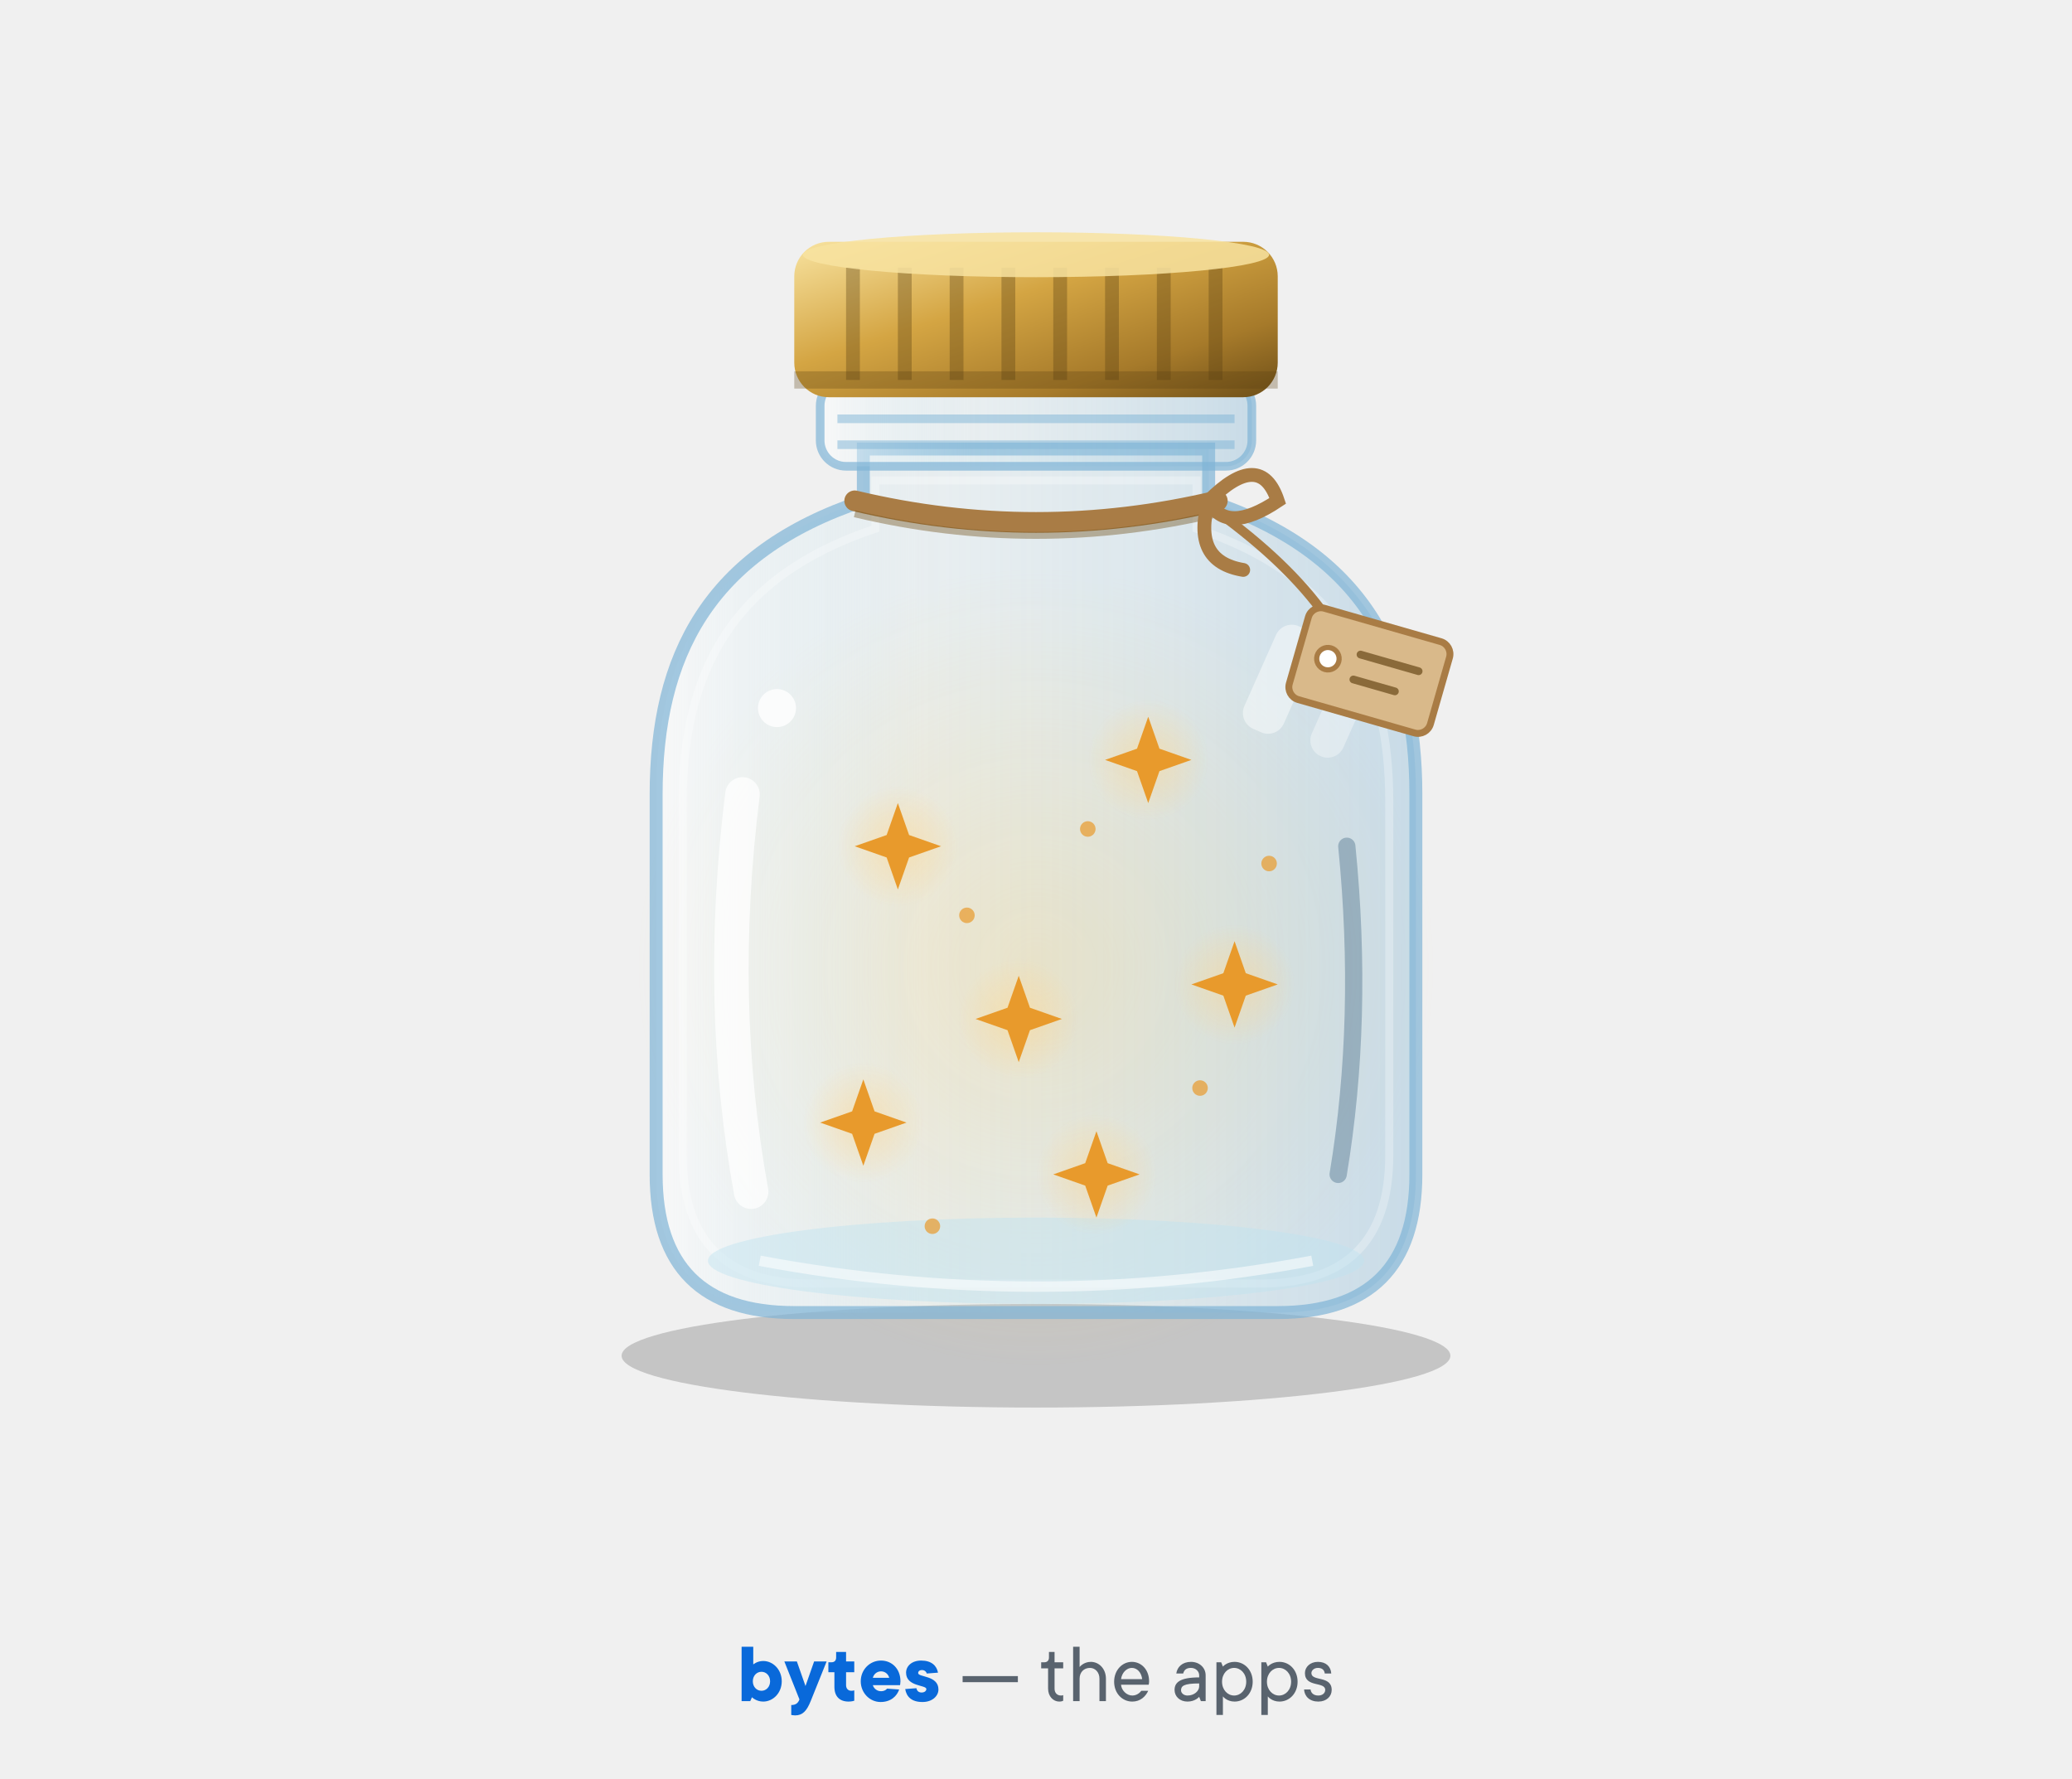
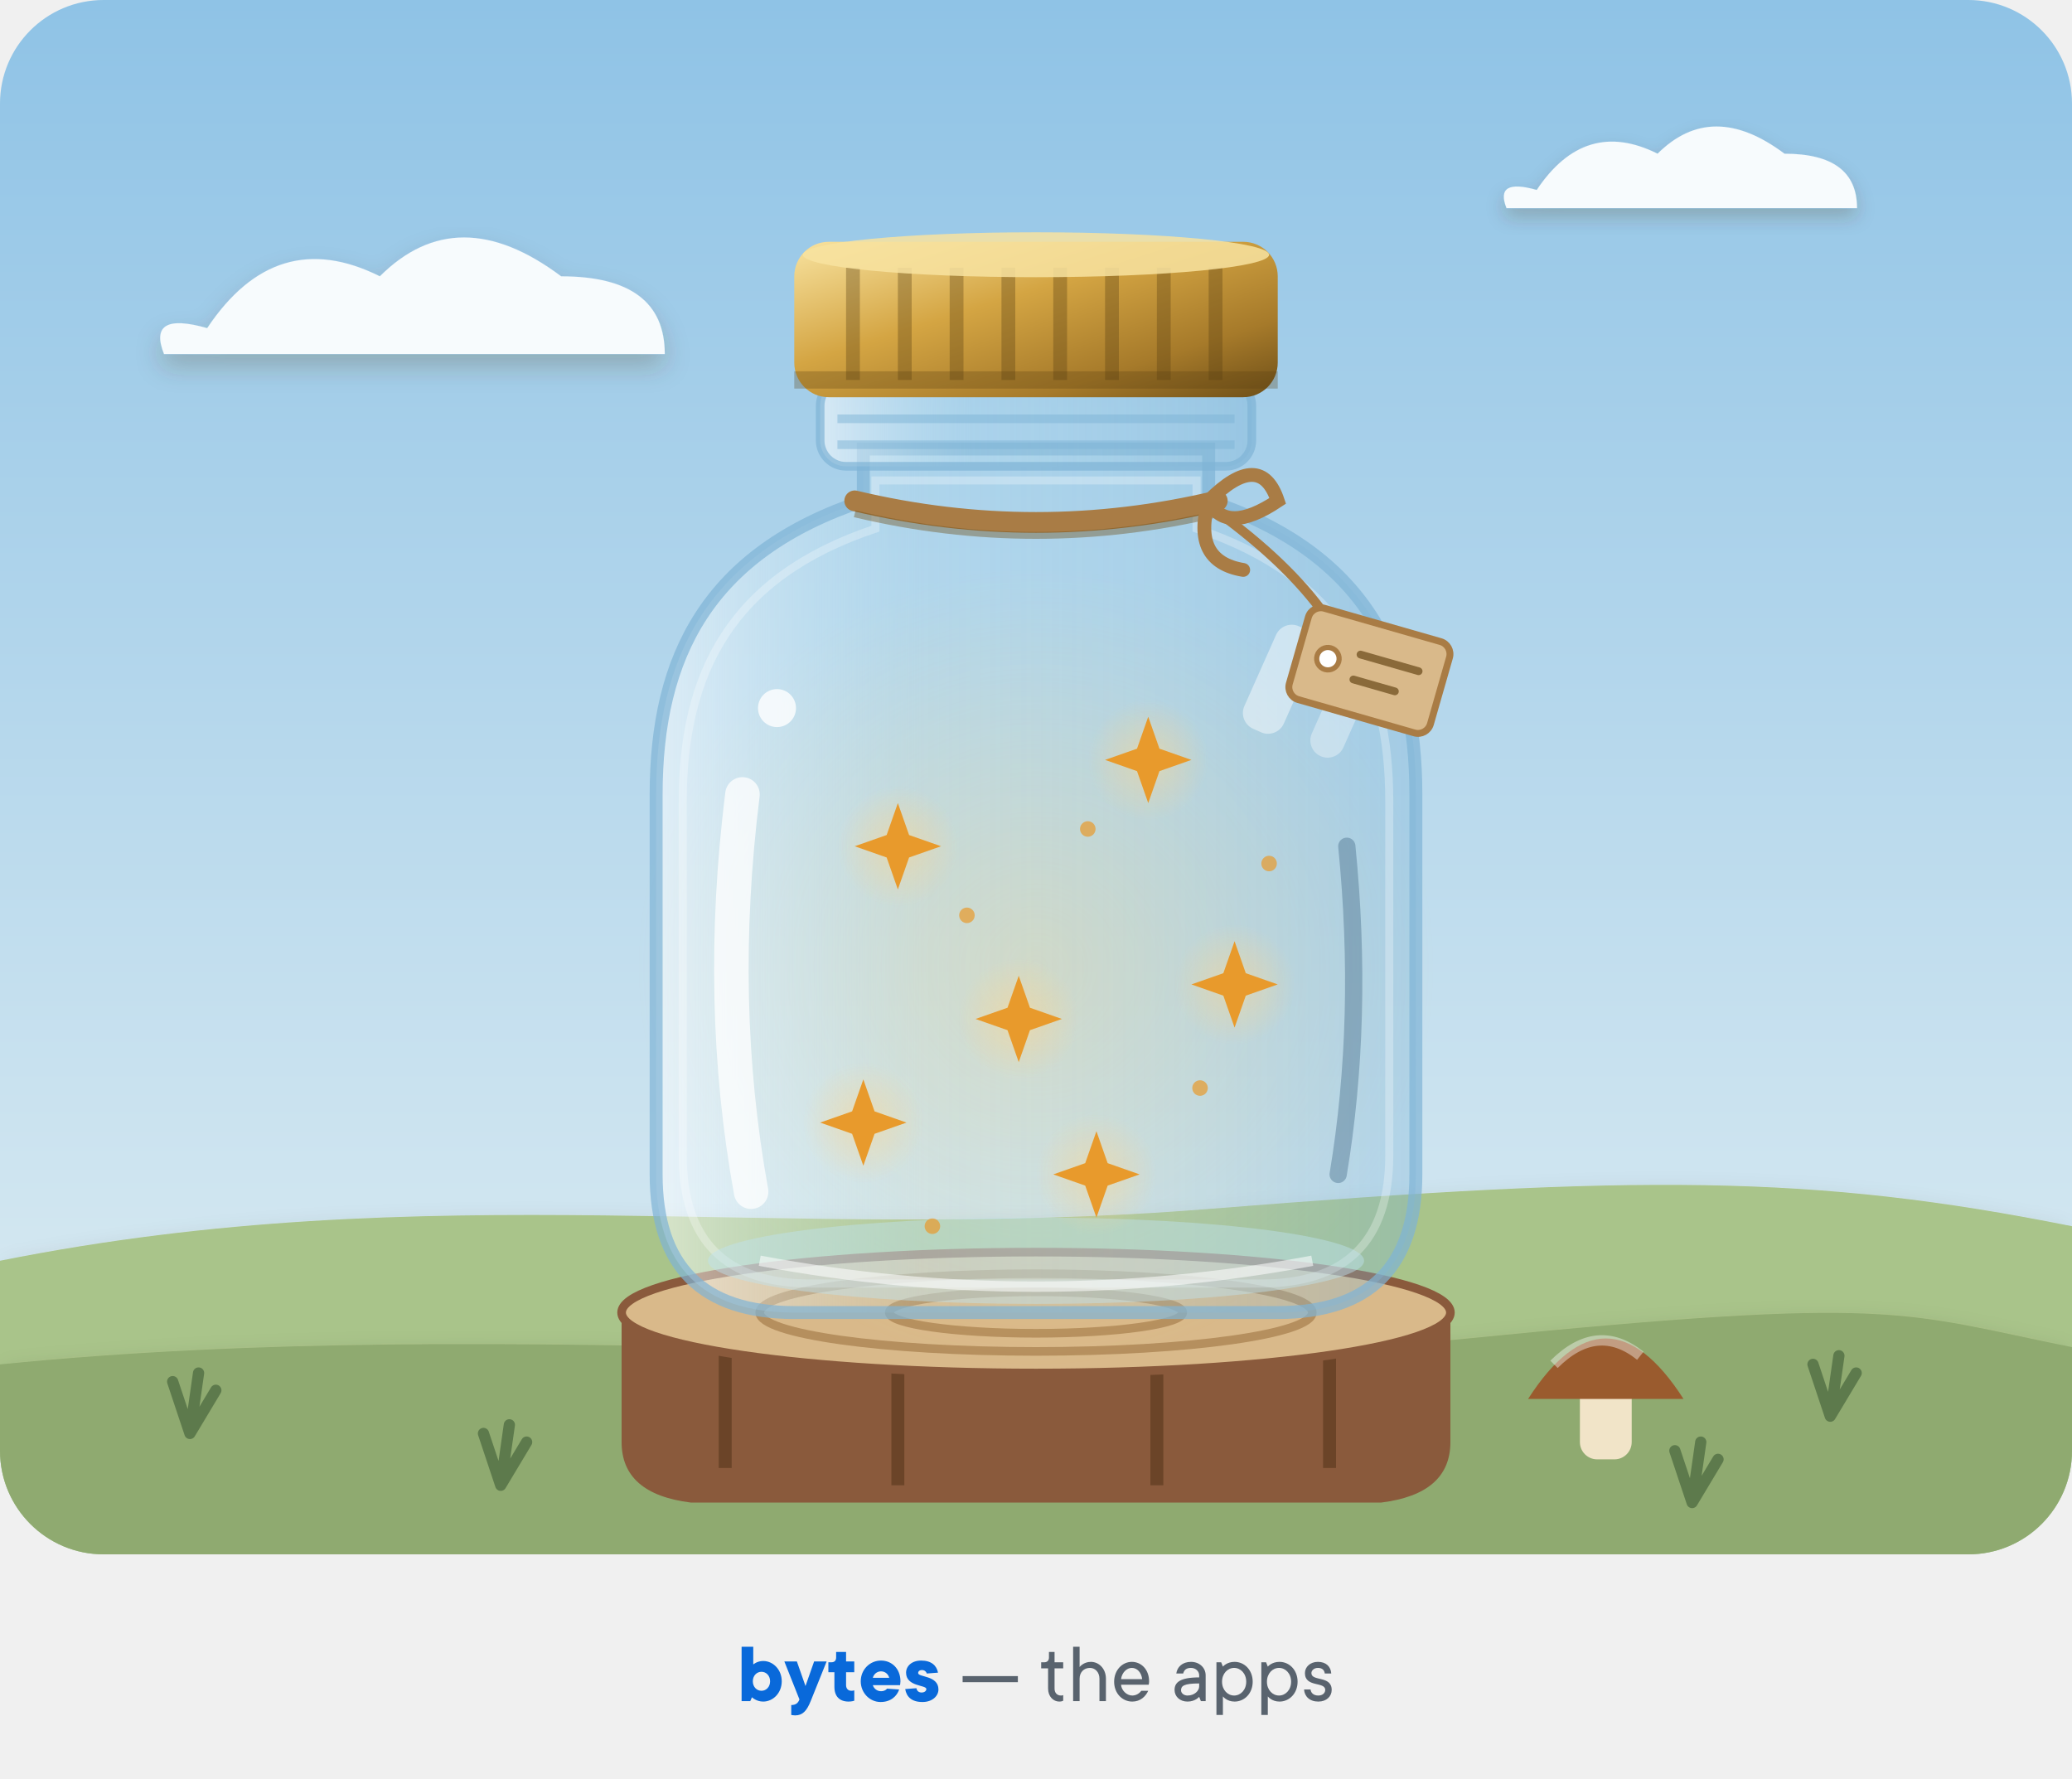
<svg xmlns="http://www.w3.org/2000/svg" viewBox="0 0 240 206" width="240" height="206" role="img" aria-label="bytes — the apps: bytes: a glass jar with a brass lid, fireflies glowing inside">
  <defs>
    <linearGradient id="bytes-light-brass" x1="0" y1="0" x2="1" y2="1">
      <stop offset="0" stop-color="#f8e3a0" />
      <stop offset=".4" stop-color="#d4a543" />
      <stop offset=".75" stop-color="#a67a2a" />
      <stop offset="1" stop-color="#6e4f18" />
    </linearGradient>
    <linearGradient id="bytes-light-brassv" x1="0" y1="0" x2="0" y2="1">
      <stop offset="0" stop-color="#f8e3a0" />
      <stop offset=".5" stop-color="#c9973a" />
      <stop offset="1" stop-color="#7a5a1e" />
    </linearGradient>
    <linearGradient id="bytes-light-steel" x1="0" y1="0" x2="1" y2="1">
      <stop offset="0" stop-color="#f4f6f8" />
      <stop offset=".6" stop-color="#b9c3cc" />
      <stop offset="1" stop-color="#7e8a96" />
    </linearGradient>
    <radialGradient id="bytes-light-dish" cx=".38" cy=".3" r=".8">
      <stop offset="0" stop-color="#ffffff" />
      <stop offset=".55" stop-color="#cfd7de" />
      <stop offset="1" stop-color="#8b97a3" />
    </radialGradient>
    <linearGradient id="bytes-light-glass" x1="0" y1="0" x2="1" y2="0">
      <stop offset="0" stop-color="#ffffff" stop-opacity="0.55" />
      <stop offset=".35" stop-color="#bfe3f0" stop-opacity="0.16" />
      <stop offset="1" stop-color="#7fb4d6" stop-opacity="0.35" />
    </linearGradient>
    <radialGradient id="bytes-light-warm" cx=".5" cy=".5" r=".5">
      <stop offset="0" stop-color="#ffcf6a" stop-opacity="0.35" />
      <stop offset="1" stop-color="#ffcf6a" stop-opacity="0" />
    </radialGradient>
    <radialGradient id="bytes-light-fly" cx=".5" cy=".5" r=".5">
      <stop offset="0" stop-color="#ffe7a3" stop-opacity=".95" />
      <stop offset=".35" stop-color="#ffd58a" stop-opacity=".45" />
      <stop offset="1" stop-color="#ffd58a" stop-opacity="0" />
    </radialGradient>
    <radialGradient id="bytes-light-flame" cx=".5" cy=".7" r=".6">
      <stop offset="0" stop-color="#fffbe6" />
      <stop offset=".4" stop-color="#ffd24a" />
      <stop offset="1" stop-color="#ff7a1a" />
    </radialGradient>
    <radialGradient id="bytes-light-magic" cx=".5" cy=".5" r=".5">
      <stop offset="0" stop-color="#8f78d6" stop-opacity="0.35" />
      <stop offset="1" stop-color="#cbb8ff" stop-opacity="0" />
    </radialGradient>
  </defs>
+   <defs>
+     <linearGradient id="bytes-light-sky" x1="0" y1="0" x2="0" y2="1">
+       <stop offset="0" stop-color="#8fc3e6" />
+       <stop offset="1" stop-color="#e2eff3" />
+     </linearGradient>
+     <clipPath id="bytes-light-clip">
+       <rect width="240" height="180" rx="12" />
+     </clipPath>
+     <filter id="bytes-light-paper" x="-10%" y="-20%" width="120%" height="160%">
+       <feDropShadow dx="0" dy="1.5" stdDeviation="1.5" flood-color="#4a321a" flood-opacity=".22" />
+     </filter>
+   </defs>
+   <rect width="240" height="180" rx="12" fill="url(#bytes-light-sky)" />
+   <g clip-path="url(#bytes-light-clip)">
+     <path fill="#f7fbfd" filter="url(#bytes-light-paper)" d="M24 38q8-12 20-6q9-9 21 0q12 0 12 9h-58q-2-5 5-3z" />
+     <path fill="#f7fbfd" filter="url(#bytes-light-paper)" transform="translate(178 22) scale(.7)" d="M0 0q8-12 20-6q9-9 21 0q12 0 12 9h-58q-2-5 5-3z" />
+     <path fill="#a9c48a" filter="url(#bytes-light-paper)" d="M0 146C50 136 90 144 140 140S210 136 240 142V180H0Z" />
+     <path fill="#8faa70" filter="url(#bytes-light-paper)" d="M0 158C60 152 120 160 170 155S220 152 240 156V180H0Z" />
+     <path d="M22 166l-2-6M22 166l1-7M22 166l3-5" stroke="#5d7a4c" stroke-width="1.3" stroke-linecap="round" />
+     <path d="M212 164l-2-6M212 164l1-7M212 164l3-5" stroke="#5d7a4c" stroke-width="1.3" stroke-linecap="round" />
+     <path d="M58 172l-2-6M58 172l1-7M58 172l3-5" stroke="#5d7a4c" stroke-width="1.3" stroke-linecap="round" />
+     <path d="M196 174l-2-6M196 174l1-7M196 174l3-5" stroke="#5d7a4c" stroke-width="1.3" stroke-linecap="round" />
+   </g>
  <ellipse cx="120" cy="157" rx="48" ry="6" fill="#000" opacity=".18" />
+   <path d="M72 152h96v15q0 6-8 7H80q-8-1-8-7z" fill="#8a5a3c" />
+   <path d="M84 156v14M104 156v16M134 156v16M154 156v14" stroke="#6b4428" stroke-width="1.5" />
+   <ellipse cx="120" cy="152" rx="48" ry="7" fill="#d9b98a" stroke="#8a5a3c" />
+   <ellipse cx="120" cy="152" rx="32" ry="4.5" fill="none" stroke="#b58f5e" />
+   <ellipse cx="120" cy="152" rx="17" ry="2.4" fill="none" stroke="#b58f5e" />
+   <rect x="183" y="160" width="6" height="9" rx="2" fill="#f1e4c8" />
+   <path d="M177 162q9-14 18 0z" fill="#9a5b2e" />
+   <path d="M180 158q5-5 10-1" stroke="#fff" stroke-opacity=".4" stroke-width="1.2" fill="none" />
  <circle cx="120" cy="112" r="46" fill="url(#bytes-light-warm)" />
  <path d="M100 52h40v6c18 6 24 18 24 34v44q0 16-16 16h-56q-16 0-16-16V92c0-16 6-28 24-34z" fill="url(#bytes-light-glass)" stroke="#7fb4d6" stroke-opacity=".7" stroke-width="1.5" />
  <path d="M100 52h40v6c18 6 24 18 24 34v44q0 16-16 16h-56q-16 0-16-16V92c0-16 6-28 24-34z" transform="translate(120 104) scale(.93) translate(-120 -104)" fill="none" stroke="#fff" stroke-opacity=".28" />
  <ellipse cx="120" cy="146" rx="38" ry="5" fill="#bfe3f0" opacity="0.45" />
  <path d="M88 146q32 6 64 0" stroke="#fff" stroke-opacity=".55" stroke-width="1.2" fill="none" />
  <circle cx="104" cy="98" r="7" fill="url(#bytes-light-fly)" opacity=".7" />
  <path transform="translate(104 98)" d="M0-5L1.3-1.3 5 0 1.3 1.3 0 5-1.3 1.3-5 0-1.3-1.3z" fill="#e89a2c" />
  <circle cx="133" cy="88" r="7" fill="url(#bytes-light-fly)" opacity=".7" />
  <path transform="translate(133 88)" d="M0-5L1.3-1.3 5 0 1.3 1.3 0 5-1.3 1.3-5 0-1.3-1.3z" fill="#e89a2c" />
  <circle cx="118" cy="118" r="7" fill="url(#bytes-light-fly)" opacity=".7" />
  <path transform="translate(118 118)" d="M0-5L1.3-1.3 5 0 1.3 1.3 0 5-1.3 1.3-5 0-1.3-1.3z" fill="#e89a2c" />
  <circle cx="143" cy="114" r="7" fill="url(#bytes-light-fly)" opacity=".7" />
  <path transform="translate(143 114)" d="M0-5L1.3-1.3 5 0 1.3 1.3 0 5-1.3 1.3-5 0-1.3-1.3z" fill="#e89a2c" />
  <circle cx="100" cy="130" r="7" fill="url(#bytes-light-fly)" opacity=".7" />
  <path transform="translate(100 130)" d="M0-5L1.3-1.3 5 0 1.3 1.3 0 5-1.3 1.3-5 0-1.3-1.3z" fill="#e89a2c" />
  <circle cx="127" cy="136" r="7" fill="url(#bytes-light-fly)" opacity=".7" />
  <path transform="translate(127 136)" d="M0-5L1.3-1.3 5 0 1.3 1.3 0 5-1.3 1.3-5 0-1.3-1.3z" fill="#e89a2c" />
  <circle cx="112" cy="106" r=".9" fill="#e89a2c" opacity=".7" />
  <circle cx="139" cy="126" r=".9" fill="#e89a2c" opacity=".7" />
  <circle cx="108" cy="142" r=".9" fill="#e89a2c" opacity=".7" />
  <circle cx="126" cy="96" r=".9" fill="#e89a2c" opacity=".7" />
  <circle cx="147" cy="100" r=".9" fill="#e89a2c" opacity=".7" />
  <path d="M86 92q-3 24 1 46" stroke="#fff" stroke-opacity=".75" stroke-width="4" stroke-linecap="round" fill="none" />
  <circle cx="90" cy="82" r="2.2" fill="#fff" opacity=".8" />
  <rect x="146" y="72" width="5" height="13" rx="2" fill="#fff" opacity=".45" transform="rotate(24 148 78)" />
  <rect x="153" y="79" width="4" height="9" rx="2" fill="#fff" opacity=".35" transform="rotate(24 155 83)" />
  <path d="M156 98q2 20-1 38" stroke="#335a78" stroke-opacity=".35" stroke-width="2" stroke-linecap="round" fill="none" />
  <rect x="95" y="44" width="50" height="10" rx="3" fill="url(#bytes-light-glass)" stroke="#7fb4d6" stroke-opacity=".7" />
  <path d="M97 48.5h46M97 51.5h46" stroke="#7fb4d6" stroke-opacity=".5" />
  <path d="M99 58q21 5 42 0" stroke="#a97c45" stroke-width="2.4" fill="none" stroke-linecap="round" />
  <path d="M99 59.5q21 5 42 0" stroke="#6e4f18" stroke-opacity=".4" stroke-width=".8" fill="none" />
  <path d="M140 58q6-6 8 0q-6 4-8 0zM140 58q-2 7 4 8" stroke="#a97c45" stroke-width="1.6" fill="none" stroke-linecap="round" />
  <path d="M142 60q8 6 12 12" stroke="#a97c45" stroke-width="1.1" fill="none" />
  <g transform="rotate(16 158 78)">
    <rect x="150" y="72" width="17" height="11" rx="1.5" fill="#d9b98a" stroke="#a97c45" stroke-width=".8" />
    <circle cx="153.5" cy="77.5" r="1.3" fill="#ffffff" stroke="#a97c45" stroke-width=".6" />
    <path d="M157 76h7M157 79h5" stroke="#8a6a3a" stroke-width=".9" stroke-linecap="round" />
  </g>
  <rect x="92" y="28" width="56" height="18" rx="4" fill="url(#bytes-light-brass)" />
  <rect x="98" y="31" width="1.6" height="13" fill="#5a3f12" opacity=".35" />
  <rect x="104" y="31" width="1.6" height="13" fill="#5a3f12" opacity=".35" />
  <rect x="110" y="31" width="1.6" height="13" fill="#5a3f12" opacity=".35" />
  <rect x="116" y="31" width="1.6" height="13" fill="#5a3f12" opacity=".35" />
  <rect x="122" y="31" width="1.6" height="13" fill="#5a3f12" opacity=".35" />
  <rect x="128" y="31" width="1.6" height="13" fill="#5a3f12" opacity=".35" />
  <rect x="134" y="31" width="1.6" height="13" fill="#5a3f12" opacity=".35" />
  <rect x="140" y="31" width="1.6" height="13" fill="#5a3f12" opacity=".35" />
  <ellipse cx="120" cy="29.5" rx="27" ry="2.6" fill="#f8e3a0" opacity=".85" />
  <rect x="92" y="43" width="56" height="2" fill="#5a3f12" opacity=".3" />
  <path fill="#0969da" d="M88.4 197.05C89.55 197.05 90.55 196.05 90.55 194.7C90.55 193.35 89.55 192.35 88.4 192.35C87.7 192.35 87.25 192.75 87.25 192.75V190.7H85.9V197.0H86.9L87.1 196.55C87.1 196.55 87.6 197.05 88.4 197.05ZM89.2 194.7C89.2 195.35 88.75 195.8 88.2 195.8C87.65 195.8 87.2 195.35 87.2 194.7C87.2 194.05 87.65 193.6 88.2 193.6C88.75 193.6 89.2 194.05 89.2 194.7ZM92.6 196.8C92.45 197.2 92.2 197.45 91.65 197.45V198.6C91.65 198.6 91.9 198.65 92.1 198.65C92.95 198.65 93.44 198.15 93.9 197.0L95.75 192.4H94.3L93.3 195.25L92.3 192.4H90.85ZM96.65 195.35C96.65 196.45 97.25 197.05 98.3 197.05C98.68 197.05 98.95 196.95 98.95 196.95V195.75C98.95 195.75 98.8 195.8 98.6 195.8C98.25 195.8 98 195.55 98 195.15V193.65H98.95V192.4H98V191.3H96.85V191.95C96.85 192.3 96.65 192.5 96.3 192.5H95.95V193.65H96.65ZM102.75 195.55C102.75 195.55 102.55 195.85 102.05 195.85C101.55 195.85 101.2 195.5 101.1 195.15H104.25C104.25 195.15 104.3 194.9 104.3 194.7C104.3 193.25 103.3 192.3 102.05 192.3C100.75 192.3 99.7 193.35 99.7 194.7C99.7 196.05 100.75 197.1 102 197.1C103.2 197.1 103.9 196.4 104.15 195.65ZM102.05 193.55C102.55 193.55 102.9 193.9 103 194.3H101.1C101.2 193.9 101.55 193.55 102.05 193.55ZM104.85 195.6C105 196.5 105.6 197.1 106.85 197.1C108 197.1 108.7 196.4 108.7 195.65C108.7 194.0 106.35 194.25 106.35 193.75C106.35 193.55 106.5 193.4 106.8 193.4C107.1 193.4 107.3 193.6 107.35 193.8L108.65 193.7C108.5 192.9 107.9 192.3 106.7 192.3C105.6 192.3 104.95 192.95 104.95 193.7C104.95 195.35 107.3 195.1 107.3 195.6C107.3 195.8 107.1 196.0 106.75 196.0C106.4 196.0 106.2 195.8 106.15 195.5Z" />
  <path fill="#59636e" d="M117.9 194.1H111.5V194.8H117.9ZM121.5 191.95C121.5 192.3 121.3 192.5 120.95 192.5H120.6V193.2H121.4V195.55C121.4 196.45 122.0 197.05 122.7 197.05C123.0 197.05 123.15 196.95 123.15 196.95V196.3C123.15 196.3 123.05 196.35 122.9 196.35C122.45 196.35 122.15 196.05 122.15 195.55V193.2H123.15V192.5H122.15V191.3H121.5ZM126.35 192.45C125.5 192.45 125.05 193.05 125.05 193.05V190.7H124.3V197.0H125.05V194.4C125.05 193.65 125.55 193.15 126.25 193.15C126.85 193.15 127.35 193.65 127.35 194.4V197.0H128.1V194.4C128.1 193.25 127.3 192.45 126.35 192.45ZM132.2 195.8C132.05 196.0 131.7 196.35 131.15 196.35C130.5 196.35 129.9 195.75 129.85 195.1H133.05C133.05 195.1 133.1 194.95 133.1 194.7C133.1 193.35 132.2 192.45 131.1 192.45C130 192.45 129.05 193.4 129.05 194.75C129.05 196.1 130 197.05 131.15 197.05C132.1 197.05 132.7 196.45 133 195.8ZM131.1 193.15C131.7 193.15 132.2 193.65 132.3 194.45H129.85C129.95 193.7 130.5 193.15 131.1 193.15ZM137.95 192.45C136.95 192.45 136.35 193.05 136.25 193.8H137.05C137.15 193.4 137.4 193.15 137.95 193.15C138.5 193.15 138.9 193.55 138.9 194.0V194.25C136.65 194.25 136.05 194.85 136.05 195.7C136.05 196.45 136.65 197.05 137.55 197.05C138.45 197.05 138.9 196.5 138.9 196.5L139.1 197.0H139.65V194.0C139.65 193.15 138.95 192.45 137.95 192.45ZM137.55 196.35C137.1 196.35 136.8 196.05 136.8 195.75C136.8 195.25 137.1 194.95 138.9 194.95V195.3C138.9 195.8 138.35 196.35 137.55 196.35ZM141.55 194.75C141.55 193.8 142.2 193.15 142.95 193.15C143.7 193.15 144.35 193.8 144.35 194.75C144.35 195.7 143.7 196.35 142.95 196.35C142.2 196.35 141.55 195.7 141.55 194.75ZM141.45 192.5H140.9V198.6H141.65V196.45C141.65 196.45 142.1 197.05 143 197.05C144.15 197.05 145.1 196.1 145.1 194.75C145.1 193.4 144.15 192.45 143 192.45C142.1 192.45 141.65 193.0 141.65 193.0ZM146.75 194.75C146.75 193.8 147.4 193.15 148.15 193.15C148.9 193.15 149.55 193.8 149.55 194.75C149.55 195.7 148.9 196.35 148.15 196.35C147.4 196.35 146.75 195.7 146.75 194.75ZM146.65 192.5H146.1V198.6H146.85V196.45C146.85 196.45 147.3 197.05 148.2 197.05C149.35 197.05 150.3 196.1 150.3 194.75C150.3 193.4 149.35 192.45 148.2 192.45C147.3 192.45 146.85 193.0 146.85 193.0ZM154.25 195.7C154.25 194.0 151.9 194.75 151.9 193.75C151.9 193.45 152.2 193.15 152.65 193.15C153.15 193.15 153.4 193.4 153.45 193.8H154.2C154.15 193.0 153.6 192.45 152.65 192.45C151.75 192.45 151.15 193.05 151.15 193.75C151.15 195.45 153.5 194.7 153.5 195.7C153.5 196.05 153.2 196.35 152.7 196.35C152.15 196.35 151.85 196.05 151.8 195.65H151.05C151.1 196.45 151.7 197.05 152.7 197.05C153.65 197.05 154.25 196.45 154.25 195.7Z" />
</svg>
